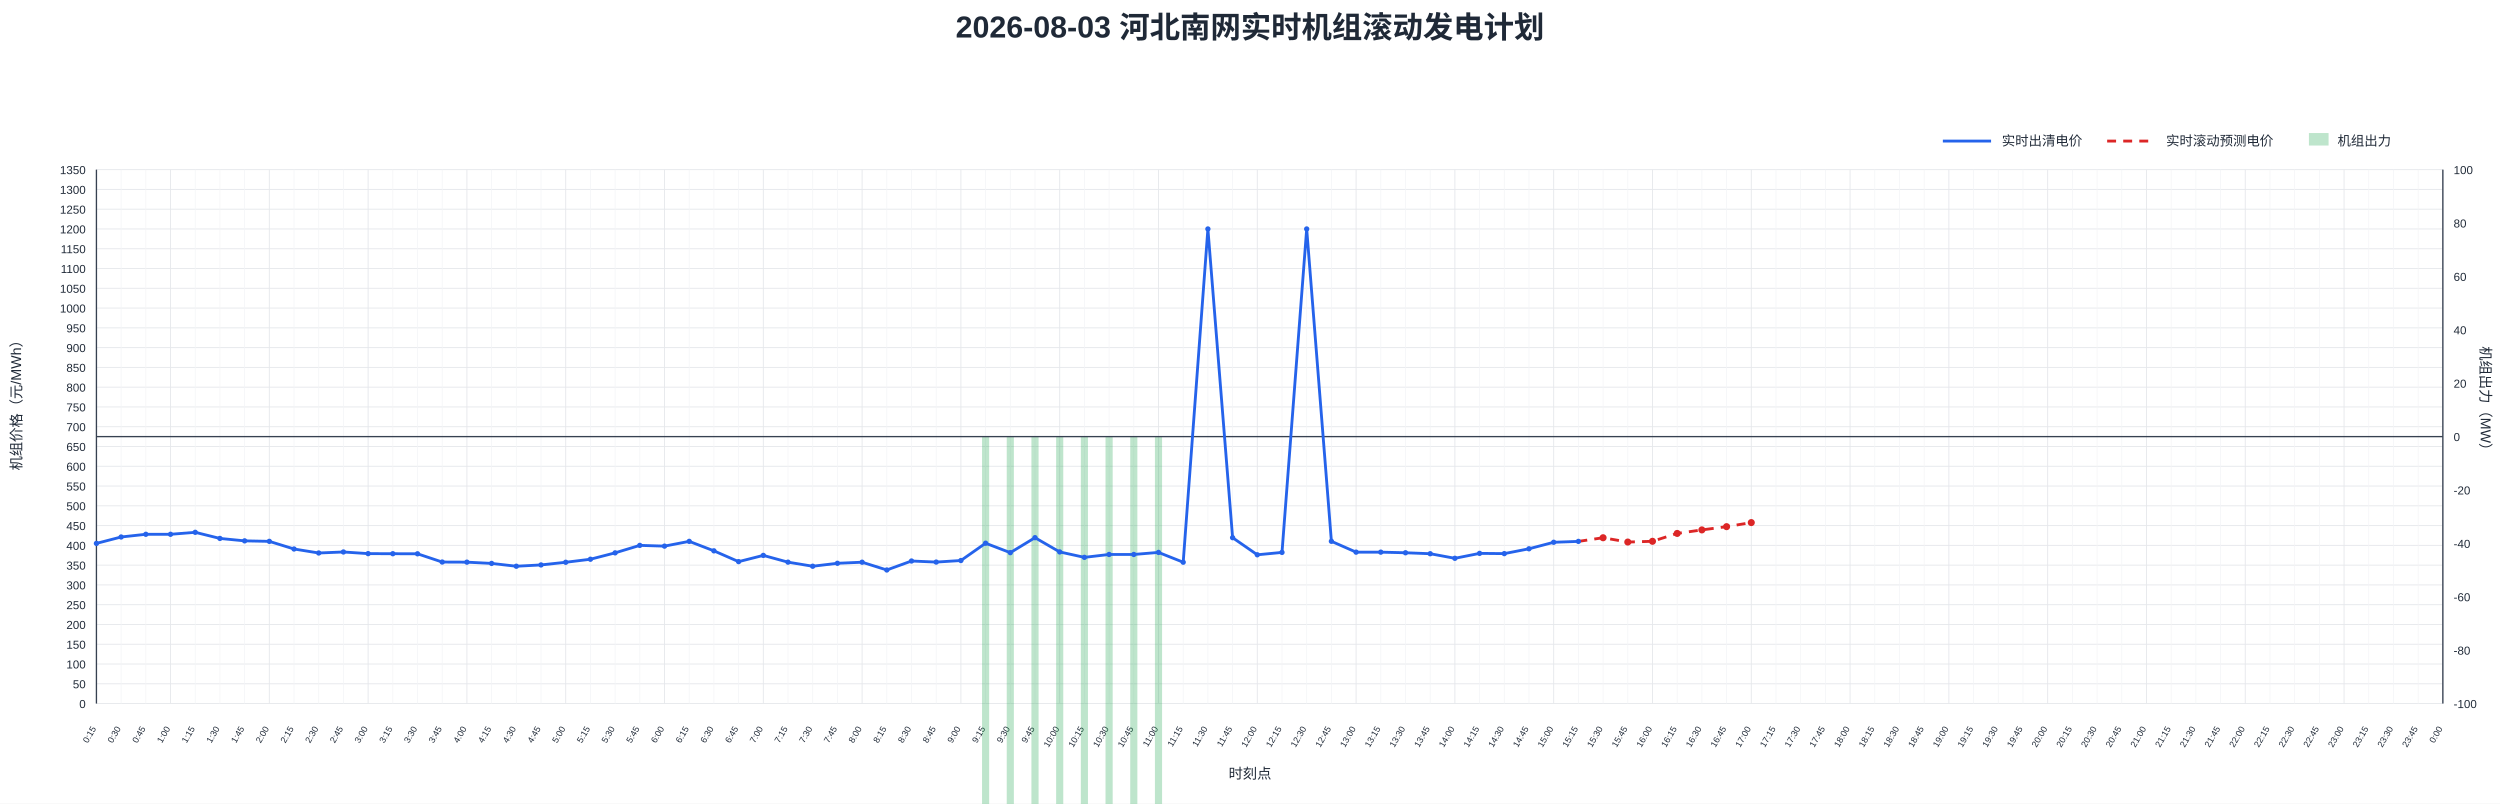
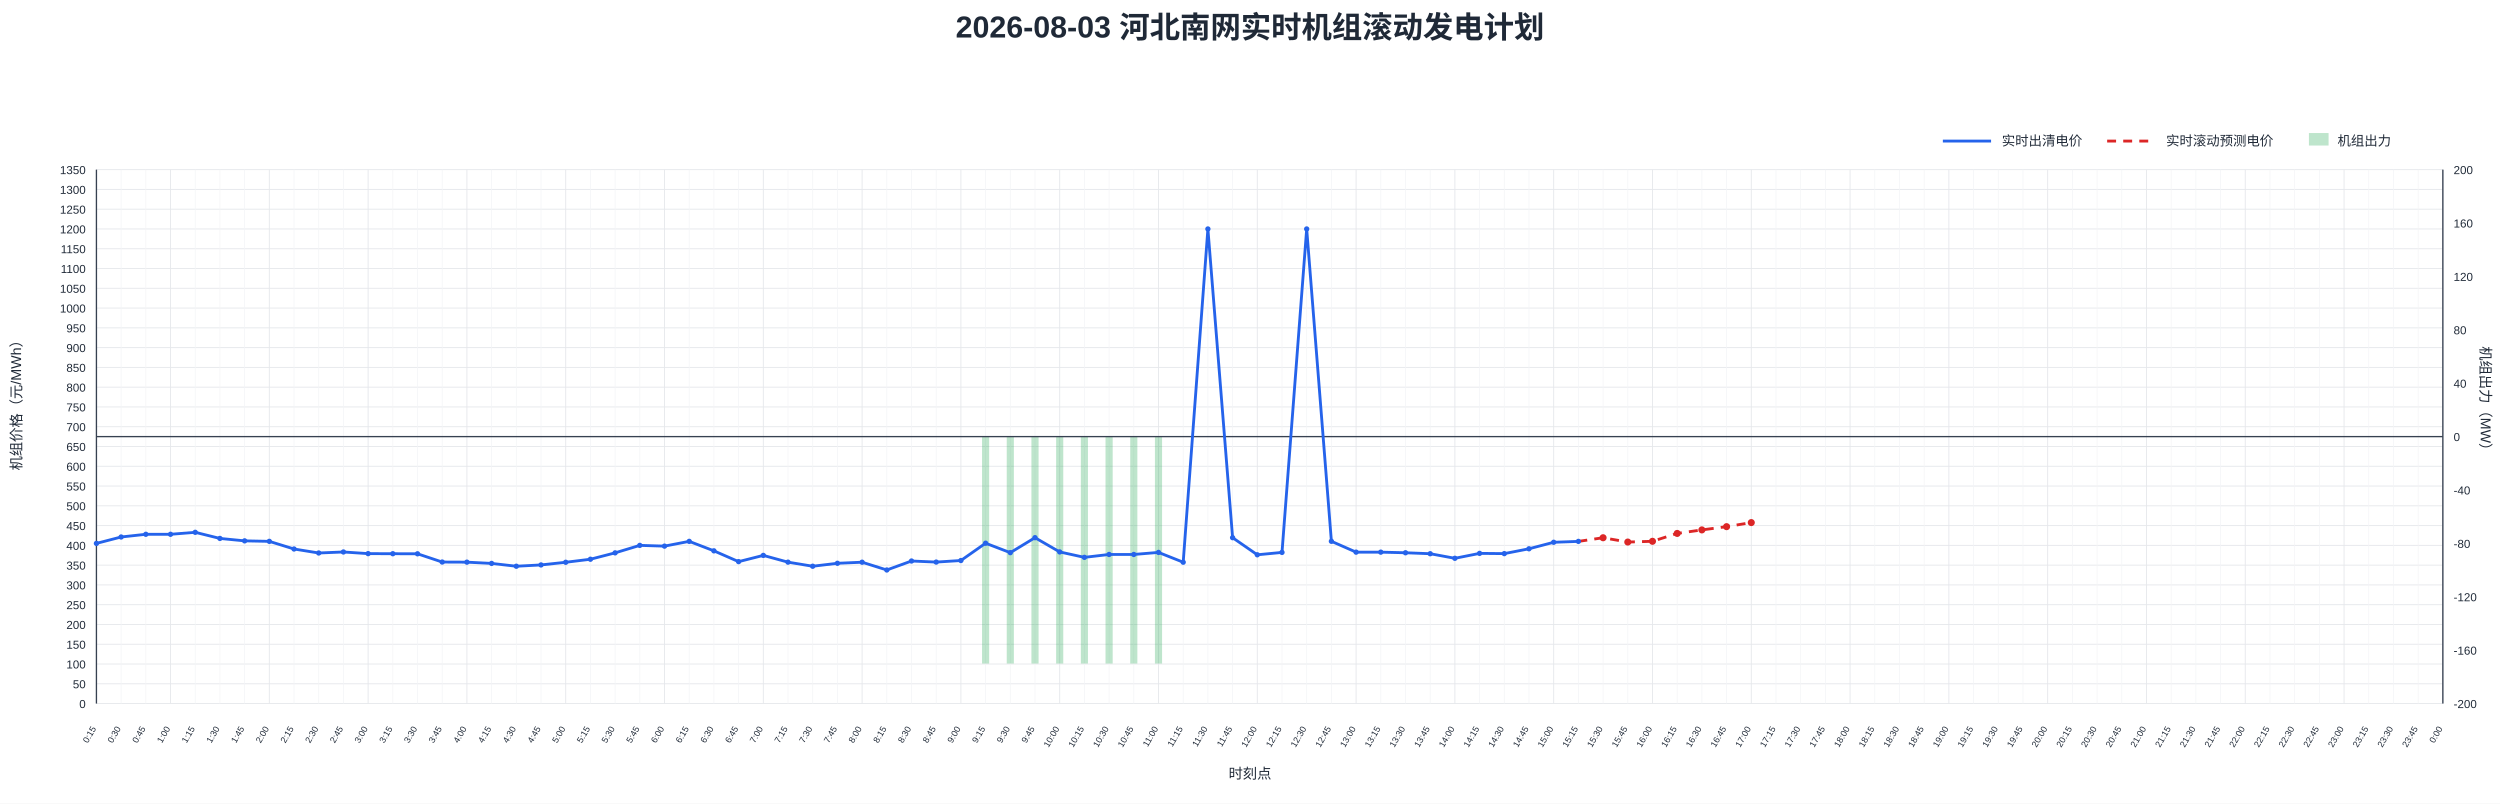
<svg xmlns="http://www.w3.org/2000/svg" width="2800" height="900" viewBox="0 0 2800 900" data-plot-left="108" data-plot-right="2736" data-plot-top="190" data-plot-bottom="788">
  <style>
text{font-family:'Microsoft YaHei','SimHei',Arial,sans-serif;fill:#1f2937}
.axis{stroke:#374151;stroke-width:1.5}
.grid{stroke:#e5e7eb;stroke-width:1}
.minor{stroke:#f3f4f6;stroke-width:0.8}
.actual{fill:none;stroke:#2563eb;stroke-width:3.2}
.forecast{fill:none;stroke:#dc2626;stroke-width:3.2;stroke-dasharray:10 8}
.bar{fill:#16a34a;fill-opacity:0.28}
.hover-zone{fill:#ffffff;fill-opacity:0;cursor:crosshair}
.hover-line{stroke:#111827;stroke-width:1.4;stroke-dasharray:6 5;opacity:0}
.tooltip{opacity:0;pointer-events:none}
.tooltip-bg{fill:#111827;fill-opacity:.72;stroke:#ffffff;stroke-width:1.2}
.tooltip text{fill:#ffffff;font-size:15px}
</style>
  <rect width="100%" height="100%" fill="#ffffff" />
  <text x="1400.0" y="42" text-anchor="middle" font-size="34" font-weight="700">2026-08-03 河北南网实时机组滚动发电计划</text>
-   <text x="2748" y="793.00" text-anchor="start" font-size="13" fill="#166534">-100</text>
-   <text x="2748" y="733.20" text-anchor="start" font-size="13" fill="#166534">-80</text>
-   <text x="2748" y="673.40" text-anchor="start" font-size="13" fill="#166534">-60</text>
-   <text x="2748" y="613.60" text-anchor="start" font-size="13" fill="#166534">-40</text>
-   <text x="2748" y="553.80" text-anchor="start" font-size="13" fill="#166534">-20</text>
+   <text x="2748" y="793.00" text-anchor="start" font-size="13" fill="#166534">-200</text>
+   <text x="2748" y="733.20" text-anchor="start" font-size="13" fill="#166534">-160</text>
+   <text x="2748" y="673.40" text-anchor="start" font-size="13" fill="#166534">-120</text>
+   <text x="2748" y="613.60" text-anchor="start" font-size="13" fill="#166534">-80</text>
+   <text x="2748" y="553.80" text-anchor="start" font-size="13" fill="#166534">-40</text>
  <text x="2748" y="494.00" text-anchor="start" font-size="13" fill="#166534">0</text>
-   <text x="2748" y="434.20" text-anchor="start" font-size="13" fill="#166534">20</text>
-   <text x="2748" y="374.40" text-anchor="start" font-size="13" fill="#166534">40</text>
-   <text x="2748" y="314.60" text-anchor="start" font-size="13" fill="#166534">60</text>
-   <text x="2748" y="254.80" text-anchor="start" font-size="13" fill="#166534">80</text>
-   <text x="2748" y="195.00" text-anchor="start" font-size="13" fill="#166534">100</text>
+   <text x="2748" y="434.20" text-anchor="start" font-size="13" fill="#166534">40</text>
+   <text x="2748" y="374.40" text-anchor="start" font-size="13" fill="#166534">80</text>
+   <text x="2748" y="314.60" text-anchor="start" font-size="13" fill="#166534">120</text>
+   <text x="2748" y="254.80" text-anchor="start" font-size="13" fill="#166534">160</text>
+   <text x="2748" y="195.00" text-anchor="start" font-size="13" fill="#166534">200</text>
  <line class="grid" x1="108" y1="788.00" x2="2736" y2="788.00" />
  <text x="96" y="793.00" text-anchor="end" font-size="13">0</text>
  <line class="grid" x1="108" y1="765.85" x2="2736" y2="765.85" />
  <text x="96" y="770.85" text-anchor="end" font-size="13">50</text>
  <line class="grid" x1="108" y1="743.70" x2="2736" y2="743.70" />
  <text x="96" y="748.70" text-anchor="end" font-size="13">100</text>
  <line class="grid" x1="108" y1="721.56" x2="2736" y2="721.56" />
  <text x="96" y="726.56" text-anchor="end" font-size="13">150</text>
  <line class="grid" x1="108" y1="699.41" x2="2736" y2="699.41" />
  <text x="96" y="704.41" text-anchor="end" font-size="13">200</text>
  <line class="grid" x1="108" y1="677.26" x2="2736" y2="677.26" />
  <text x="96" y="682.26" text-anchor="end" font-size="13">250</text>
  <line class="grid" x1="108" y1="655.11" x2="2736" y2="655.11" />
  <text x="96" y="660.11" text-anchor="end" font-size="13">300</text>
  <line class="grid" x1="108" y1="632.96" x2="2736" y2="632.96" />
  <text x="96" y="637.96" text-anchor="end" font-size="13">350</text>
  <line class="grid" x1="108" y1="610.81" x2="2736" y2="610.81" />
  <text x="96" y="615.81" text-anchor="end" font-size="13">400</text>
  <line class="grid" x1="108" y1="588.67" x2="2736" y2="588.67" />
  <text x="96" y="593.67" text-anchor="end" font-size="13">450</text>
  <line class="grid" x1="108" y1="566.52" x2="2736" y2="566.52" />
  <text x="96" y="571.52" text-anchor="end" font-size="13">500</text>
  <line class="grid" x1="108" y1="544.37" x2="2736" y2="544.37" />
  <text x="96" y="549.37" text-anchor="end" font-size="13">550</text>
  <line class="grid" x1="108" y1="522.22" x2="2736" y2="522.22" />
  <text x="96" y="527.22" text-anchor="end" font-size="13">600</text>
  <line class="grid" x1="108" y1="500.07" x2="2736" y2="500.07" />
  <text x="96" y="505.07" text-anchor="end" font-size="13">650</text>
  <line class="grid" x1="108" y1="477.93" x2="2736" y2="477.93" />
  <text x="96" y="482.93" text-anchor="end" font-size="13">700</text>
  <line class="grid" x1="108" y1="455.78" x2="2736" y2="455.78" />
  <text x="96" y="460.78" text-anchor="end" font-size="13">750</text>
  <line class="grid" x1="108" y1="433.63" x2="2736" y2="433.63" />
  <text x="96" y="438.63" text-anchor="end" font-size="13">800</text>
  <line class="grid" x1="108" y1="411.48" x2="2736" y2="411.48" />
  <text x="96" y="416.48" text-anchor="end" font-size="13">850</text>
  <line class="grid" x1="108" y1="389.33" x2="2736" y2="389.33" />
  <text x="96" y="394.33" text-anchor="end" font-size="13">900</text>
  <line class="grid" x1="108" y1="367.19" x2="2736" y2="367.19" />
  <text x="96" y="372.19" text-anchor="end" font-size="13">950</text>
  <line class="grid" x1="108" y1="345.04" x2="2736" y2="345.04" />
  <text x="96" y="350.04" text-anchor="end" font-size="13">1000</text>
  <line class="grid" x1="108" y1="322.89" x2="2736" y2="322.89" />
  <text x="96" y="327.89" text-anchor="end" font-size="13">1050</text>
  <line class="grid" x1="108" y1="300.74" x2="2736" y2="300.74" />
  <text x="96" y="305.74" text-anchor="end" font-size="13">1100</text>
  <line class="grid" x1="108" y1="278.59" x2="2736" y2="278.59" />
  <text x="96" y="283.59" text-anchor="end" font-size="13">1150</text>
  <line class="grid" x1="108" y1="256.44" x2="2736" y2="256.44" />
  <text x="96" y="261.44" text-anchor="end" font-size="13">1200</text>
  <line class="grid" x1="108" y1="234.30" x2="2736" y2="234.30" />
  <text x="96" y="239.30" text-anchor="end" font-size="13">1250</text>
  <line class="grid" x1="108" y1="212.15" x2="2736" y2="212.15" />
  <text x="96" y="217.15" text-anchor="end" font-size="13">1300</text>
  <line class="grid" x1="108" y1="190.00" x2="2736" y2="190.00" />
  <text x="96" y="195.00" text-anchor="end" font-size="13">1350</text>
  <line class="grid minor" x1="108.00" y1="190" x2="108.00" y2="788" />
  <text x="108.00" y="816" text-anchor="end" font-size="10" transform="rotate(-60 108.00 816)">0:15</text>
  <line class="grid minor" x1="135.66" y1="190" x2="135.66" y2="788" />
  <text x="135.66" y="816" text-anchor="end" font-size="10" transform="rotate(-60 135.66 816)">0:30</text>
  <line class="grid minor" x1="163.33" y1="190" x2="163.33" y2="788" />
  <text x="163.33" y="816" text-anchor="end" font-size="10" transform="rotate(-60 163.33 816)">0:45</text>
  <line class="grid" x1="190.99" y1="190" x2="190.99" y2="788" />
  <text x="190.99" y="816" text-anchor="end" font-size="10" transform="rotate(-60 190.99 816)">1:00</text>
  <line class="grid minor" x1="218.65" y1="190" x2="218.65" y2="788" />
  <text x="218.65" y="816" text-anchor="end" font-size="10" transform="rotate(-60 218.65 816)">1:15</text>
  <line class="grid minor" x1="246.32" y1="190" x2="246.32" y2="788" />
  <text x="246.32" y="816" text-anchor="end" font-size="10" transform="rotate(-60 246.32 816)">1:30</text>
  <line class="grid minor" x1="273.98" y1="190" x2="273.98" y2="788" />
  <text x="273.98" y="816" text-anchor="end" font-size="10" transform="rotate(-60 273.98 816)">1:45</text>
  <line class="grid" x1="301.64" y1="190" x2="301.64" y2="788" />
  <text x="301.64" y="816" text-anchor="end" font-size="10" transform="rotate(-60 301.64 816)">2:00</text>
  <line class="grid minor" x1="329.31" y1="190" x2="329.31" y2="788" />
  <text x="329.31" y="816" text-anchor="end" font-size="10" transform="rotate(-60 329.31 816)">2:15</text>
  <line class="grid minor" x1="356.97" y1="190" x2="356.97" y2="788" />
  <text x="356.97" y="816" text-anchor="end" font-size="10" transform="rotate(-60 356.97 816)">2:30</text>
  <line class="grid minor" x1="384.63" y1="190" x2="384.63" y2="788" />
  <text x="384.63" y="816" text-anchor="end" font-size="10" transform="rotate(-60 384.63 816)">2:45</text>
  <line class="grid" x1="412.29" y1="190" x2="412.29" y2="788" />
  <text x="412.29" y="816" text-anchor="end" font-size="10" transform="rotate(-60 412.29 816)">3:00</text>
  <line class="grid minor" x1="439.96" y1="190" x2="439.96" y2="788" />
  <text x="439.96" y="816" text-anchor="end" font-size="10" transform="rotate(-60 439.96 816)">3:15</text>
  <line class="grid minor" x1="467.62" y1="190" x2="467.62" y2="788" />
  <text x="467.62" y="816" text-anchor="end" font-size="10" transform="rotate(-60 467.62 816)">3:30</text>
  <line class="grid minor" x1="495.28" y1="190" x2="495.28" y2="788" />
  <text x="495.28" y="816" text-anchor="end" font-size="10" transform="rotate(-60 495.28 816)">3:45</text>
  <line class="grid" x1="522.95" y1="190" x2="522.95" y2="788" />
  <text x="522.95" y="816" text-anchor="end" font-size="10" transform="rotate(-60 522.95 816)">4:00</text>
  <line class="grid minor" x1="550.61" y1="190" x2="550.61" y2="788" />
  <text x="550.61" y="816" text-anchor="end" font-size="10" transform="rotate(-60 550.61 816)">4:15</text>
  <line class="grid minor" x1="578.27" y1="190" x2="578.27" y2="788" />
  <text x="578.27" y="816" text-anchor="end" font-size="10" transform="rotate(-60 578.27 816)">4:30</text>
  <line class="grid minor" x1="605.94" y1="190" x2="605.94" y2="788" />
  <text x="605.94" y="816" text-anchor="end" font-size="10" transform="rotate(-60 605.94 816)">4:45</text>
  <line class="grid" x1="633.60" y1="190" x2="633.60" y2="788" />
  <text x="633.60" y="816" text-anchor="end" font-size="10" transform="rotate(-60 633.60 816)">5:00</text>
  <line class="grid minor" x1="661.26" y1="190" x2="661.26" y2="788" />
  <text x="661.26" y="816" text-anchor="end" font-size="10" transform="rotate(-60 661.26 816)">5:15</text>
  <line class="grid minor" x1="688.93" y1="190" x2="688.93" y2="788" />
  <text x="688.93" y="816" text-anchor="end" font-size="10" transform="rotate(-60 688.93 816)">5:30</text>
  <line class="grid minor" x1="716.59" y1="190" x2="716.59" y2="788" />
  <text x="716.59" y="816" text-anchor="end" font-size="10" transform="rotate(-60 716.59 816)">5:45</text>
  <line class="grid" x1="744.25" y1="190" x2="744.25" y2="788" />
  <text x="744.25" y="816" text-anchor="end" font-size="10" transform="rotate(-60 744.25 816)">6:00</text>
  <line class="grid minor" x1="771.92" y1="190" x2="771.92" y2="788" />
  <text x="771.92" y="816" text-anchor="end" font-size="10" transform="rotate(-60 771.92 816)">6:15</text>
  <line class="grid minor" x1="799.58" y1="190" x2="799.58" y2="788" />
  <text x="799.58" y="816" text-anchor="end" font-size="10" transform="rotate(-60 799.58 816)">6:30</text>
  <line class="grid minor" x1="827.24" y1="190" x2="827.24" y2="788" />
  <text x="827.24" y="816" text-anchor="end" font-size="10" transform="rotate(-60 827.24 816)">6:45</text>
  <line class="grid" x1="854.91" y1="190" x2="854.91" y2="788" />
  <text x="854.91" y="816" text-anchor="end" font-size="10" transform="rotate(-60 854.91 816)">7:00</text>
  <line class="grid minor" x1="882.57" y1="190" x2="882.57" y2="788" />
  <text x="882.57" y="816" text-anchor="end" font-size="10" transform="rotate(-60 882.57 816)">7:15</text>
  <line class="grid minor" x1="910.23" y1="190" x2="910.23" y2="788" />
  <text x="910.23" y="816" text-anchor="end" font-size="10" transform="rotate(-60 910.23 816)">7:30</text>
  <line class="grid minor" x1="937.89" y1="190" x2="937.89" y2="788" />
  <text x="937.89" y="816" text-anchor="end" font-size="10" transform="rotate(-60 937.89 816)">7:45</text>
  <line class="grid" x1="965.56" y1="190" x2="965.56" y2="788" />
  <text x="965.56" y="816" text-anchor="end" font-size="10" transform="rotate(-60 965.56 816)">8:00</text>
  <line class="grid minor" x1="993.22" y1="190" x2="993.22" y2="788" />
  <text x="993.22" y="816" text-anchor="end" font-size="10" transform="rotate(-60 993.22 816)">8:15</text>
  <line class="grid minor" x1="1020.88" y1="190" x2="1020.88" y2="788" />
  <text x="1020.88" y="816" text-anchor="end" font-size="10" transform="rotate(-60 1020.88 816)">8:30</text>
  <line class="grid minor" x1="1048.55" y1="190" x2="1048.55" y2="788" />
  <text x="1048.55" y="816" text-anchor="end" font-size="10" transform="rotate(-60 1048.55 816)">8:45</text>
  <line class="grid" x1="1076.21" y1="190" x2="1076.21" y2="788" />
  <text x="1076.21" y="816" text-anchor="end" font-size="10" transform="rotate(-60 1076.21 816)">9:00</text>
  <line class="grid minor" x1="1103.87" y1="190" x2="1103.87" y2="788" />
  <text x="1103.87" y="816" text-anchor="end" font-size="10" transform="rotate(-60 1103.87 816)">9:15</text>
  <line class="grid minor" x1="1131.54" y1="190" x2="1131.54" y2="788" />
  <text x="1131.54" y="816" text-anchor="end" font-size="10" transform="rotate(-60 1131.54 816)">9:30</text>
  <line class="grid minor" x1="1159.20" y1="190" x2="1159.20" y2="788" />
  <text x="1159.20" y="816" text-anchor="end" font-size="10" transform="rotate(-60 1159.20 816)">9:45</text>
  <line class="grid" x1="1186.86" y1="190" x2="1186.86" y2="788" />
  <text x="1186.86" y="816" text-anchor="end" font-size="10" transform="rotate(-60 1186.86 816)">10:00</text>
  <line class="grid minor" x1="1214.53" y1="190" x2="1214.53" y2="788" />
  <text x="1214.53" y="816" text-anchor="end" font-size="10" transform="rotate(-60 1214.53 816)">10:15</text>
  <line class="grid minor" x1="1242.19" y1="190" x2="1242.19" y2="788" />
  <text x="1242.19" y="816" text-anchor="end" font-size="10" transform="rotate(-60 1242.19 816)">10:30</text>
  <line class="grid minor" x1="1269.85" y1="190" x2="1269.85" y2="788" />
  <text x="1269.85" y="816" text-anchor="end" font-size="10" transform="rotate(-60 1269.85 816)">10:45</text>
  <line class="grid" x1="1297.52" y1="190" x2="1297.52" y2="788" />
  <text x="1297.52" y="816" text-anchor="end" font-size="10" transform="rotate(-60 1297.52 816)">11:00</text>
  <line class="grid minor" x1="1325.18" y1="190" x2="1325.18" y2="788" />
  <text x="1325.18" y="816" text-anchor="end" font-size="10" transform="rotate(-60 1325.18 816)">11:15</text>
  <line class="grid minor" x1="1352.84" y1="190" x2="1352.84" y2="788" />
  <text x="1352.84" y="816" text-anchor="end" font-size="10" transform="rotate(-60 1352.84 816)">11:30</text>
  <line class="grid minor" x1="1380.51" y1="190" x2="1380.51" y2="788" />
  <text x="1380.51" y="816" text-anchor="end" font-size="10" transform="rotate(-60 1380.51 816)">11:45</text>
  <line class="grid" x1="1408.17" y1="190" x2="1408.17" y2="788" />
  <text x="1408.17" y="816" text-anchor="end" font-size="10" transform="rotate(-60 1408.17 816)">12:00</text>
  <line class="grid minor" x1="1435.83" y1="190" x2="1435.83" y2="788" />
  <text x="1435.83" y="816" text-anchor="end" font-size="10" transform="rotate(-60 1435.83 816)">12:15</text>
  <line class="grid minor" x1="1463.49" y1="190" x2="1463.49" y2="788" />
  <text x="1463.49" y="816" text-anchor="end" font-size="10" transform="rotate(-60 1463.49 816)">12:30</text>
  <line class="grid minor" x1="1491.16" y1="190" x2="1491.16" y2="788" />
  <text x="1491.16" y="816" text-anchor="end" font-size="10" transform="rotate(-60 1491.16 816)">12:45</text>
  <line class="grid" x1="1518.82" y1="190" x2="1518.82" y2="788" />
  <text x="1518.82" y="816" text-anchor="end" font-size="10" transform="rotate(-60 1518.82 816)">13:00</text>
  <line class="grid minor" x1="1546.48" y1="190" x2="1546.48" y2="788" />
  <text x="1546.48" y="816" text-anchor="end" font-size="10" transform="rotate(-60 1546.48 816)">13:15</text>
  <line class="grid minor" x1="1574.15" y1="190" x2="1574.15" y2="788" />
  <text x="1574.15" y="816" text-anchor="end" font-size="10" transform="rotate(-60 1574.15 816)">13:30</text>
  <line class="grid minor" x1="1601.81" y1="190" x2="1601.81" y2="788" />
  <text x="1601.81" y="816" text-anchor="end" font-size="10" transform="rotate(-60 1601.81 816)">13:45</text>
  <line class="grid" x1="1629.47" y1="190" x2="1629.47" y2="788" />
  <text x="1629.47" y="816" text-anchor="end" font-size="10" transform="rotate(-60 1629.47 816)">14:00</text>
  <line class="grid minor" x1="1657.14" y1="190" x2="1657.14" y2="788" />
  <text x="1657.14" y="816" text-anchor="end" font-size="10" transform="rotate(-60 1657.14 816)">14:15</text>
  <line class="grid minor" x1="1684.80" y1="190" x2="1684.80" y2="788" />
  <text x="1684.80" y="816" text-anchor="end" font-size="10" transform="rotate(-60 1684.80 816)">14:30</text>
  <line class="grid minor" x1="1712.46" y1="190" x2="1712.46" y2="788" />
  <text x="1712.46" y="816" text-anchor="end" font-size="10" transform="rotate(-60 1712.46 816)">14:45</text>
  <line class="grid" x1="1740.13" y1="190" x2="1740.13" y2="788" />
  <text x="1740.13" y="816" text-anchor="end" font-size="10" transform="rotate(-60 1740.13 816)">15:00</text>
  <line class="grid minor" x1="1767.79" y1="190" x2="1767.79" y2="788" />
  <text x="1767.79" y="816" text-anchor="end" font-size="10" transform="rotate(-60 1767.79 816)">15:15</text>
  <line class="grid minor" x1="1795.45" y1="190" x2="1795.45" y2="788" />
  <text x="1795.45" y="816" text-anchor="end" font-size="10" transform="rotate(-60 1795.45 816)">15:30</text>
  <line class="grid minor" x1="1823.12" y1="190" x2="1823.12" y2="788" />
  <text x="1823.12" y="816" text-anchor="end" font-size="10" transform="rotate(-60 1823.12 816)">15:45</text>
  <line class="grid" x1="1850.78" y1="190" x2="1850.78" y2="788" />
  <text x="1850.78" y="816" text-anchor="end" font-size="10" transform="rotate(-60 1850.78 816)">16:00</text>
  <line class="grid minor" x1="1878.44" y1="190" x2="1878.44" y2="788" />
  <text x="1878.44" y="816" text-anchor="end" font-size="10" transform="rotate(-60 1878.44 816)">16:15</text>
  <line class="grid minor" x1="1906.11" y1="190" x2="1906.11" y2="788" />
  <text x="1906.11" y="816" text-anchor="end" font-size="10" transform="rotate(-60 1906.11 816)">16:30</text>
  <line class="grid minor" x1="1933.77" y1="190" x2="1933.77" y2="788" />
  <text x="1933.77" y="816" text-anchor="end" font-size="10" transform="rotate(-60 1933.77 816)">16:45</text>
  <line class="grid" x1="1961.43" y1="190" x2="1961.43" y2="788" />
  <text x="1961.43" y="816" text-anchor="end" font-size="10" transform="rotate(-60 1961.43 816)">17:00</text>
  <line class="grid minor" x1="1989.09" y1="190" x2="1989.09" y2="788" />
  <text x="1989.09" y="816" text-anchor="end" font-size="10" transform="rotate(-60 1989.09 816)">17:15</text>
  <line class="grid minor" x1="2016.76" y1="190" x2="2016.76" y2="788" />
  <text x="2016.76" y="816" text-anchor="end" font-size="10" transform="rotate(-60 2016.76 816)">17:30</text>
  <line class="grid minor" x1="2044.42" y1="190" x2="2044.42" y2="788" />
  <text x="2044.42" y="816" text-anchor="end" font-size="10" transform="rotate(-60 2044.42 816)">17:45</text>
  <line class="grid" x1="2072.08" y1="190" x2="2072.08" y2="788" />
  <text x="2072.08" y="816" text-anchor="end" font-size="10" transform="rotate(-60 2072.08 816)">18:00</text>
  <line class="grid minor" x1="2099.75" y1="190" x2="2099.75" y2="788" />
  <text x="2099.75" y="816" text-anchor="end" font-size="10" transform="rotate(-60 2099.75 816)">18:15</text>
  <line class="grid minor" x1="2127.41" y1="190" x2="2127.41" y2="788" />
  <text x="2127.41" y="816" text-anchor="end" font-size="10" transform="rotate(-60 2127.41 816)">18:30</text>
  <line class="grid minor" x1="2155.07" y1="190" x2="2155.07" y2="788" />
  <text x="2155.07" y="816" text-anchor="end" font-size="10" transform="rotate(-60 2155.07 816)">18:45</text>
  <line class="grid" x1="2182.74" y1="190" x2="2182.74" y2="788" />
  <text x="2182.74" y="816" text-anchor="end" font-size="10" transform="rotate(-60 2182.74 816)">19:00</text>
  <line class="grid minor" x1="2210.40" y1="190" x2="2210.40" y2="788" />
  <text x="2210.40" y="816" text-anchor="end" font-size="10" transform="rotate(-60 2210.40 816)">19:15</text>
  <line class="grid minor" x1="2238.06" y1="190" x2="2238.06" y2="788" />
  <text x="2238.06" y="816" text-anchor="end" font-size="10" transform="rotate(-60 2238.06 816)">19:30</text>
  <line class="grid minor" x1="2265.73" y1="190" x2="2265.73" y2="788" />
  <text x="2265.73" y="816" text-anchor="end" font-size="10" transform="rotate(-60 2265.73 816)">19:45</text>
  <line class="grid" x1="2293.39" y1="190" x2="2293.39" y2="788" />
  <text x="2293.39" y="816" text-anchor="end" font-size="10" transform="rotate(-60 2293.39 816)">20:00</text>
  <line class="grid minor" x1="2321.05" y1="190" x2="2321.05" y2="788" />
  <text x="2321.05" y="816" text-anchor="end" font-size="10" transform="rotate(-60 2321.05 816)">20:15</text>
  <line class="grid minor" x1="2348.72" y1="190" x2="2348.72" y2="788" />
  <text x="2348.72" y="816" text-anchor="end" font-size="10" transform="rotate(-60 2348.72 816)">20:30</text>
  <line class="grid minor" x1="2376.38" y1="190" x2="2376.38" y2="788" />
  <text x="2376.38" y="816" text-anchor="end" font-size="10" transform="rotate(-60 2376.38 816)">20:45</text>
  <line class="grid" x1="2404.04" y1="190" x2="2404.04" y2="788" />
  <text x="2404.04" y="816" text-anchor="end" font-size="10" transform="rotate(-60 2404.04 816)">21:00</text>
  <line class="grid minor" x1="2431.71" y1="190" x2="2431.71" y2="788" />
  <text x="2431.71" y="816" text-anchor="end" font-size="10" transform="rotate(-60 2431.71 816)">21:15</text>
  <line class="grid minor" x1="2459.37" y1="190" x2="2459.37" y2="788" />
  <text x="2459.37" y="816" text-anchor="end" font-size="10" transform="rotate(-60 2459.37 816)">21:30</text>
  <line class="grid minor" x1="2487.03" y1="190" x2="2487.03" y2="788" />
  <text x="2487.03" y="816" text-anchor="end" font-size="10" transform="rotate(-60 2487.03 816)">21:45</text>
  <line class="grid" x1="2514.69" y1="190" x2="2514.69" y2="788" />
  <text x="2514.69" y="816" text-anchor="end" font-size="10" transform="rotate(-60 2514.69 816)">22:00</text>
  <line class="grid minor" x1="2542.36" y1="190" x2="2542.36" y2="788" />
  <text x="2542.36" y="816" text-anchor="end" font-size="10" transform="rotate(-60 2542.36 816)">22:15</text>
  <line class="grid minor" x1="2570.02" y1="190" x2="2570.02" y2="788" />
  <text x="2570.02" y="816" text-anchor="end" font-size="10" transform="rotate(-60 2570.02 816)">22:30</text>
  <line class="grid minor" x1="2597.68" y1="190" x2="2597.68" y2="788" />
  <text x="2597.68" y="816" text-anchor="end" font-size="10" transform="rotate(-60 2597.68 816)">22:45</text>
  <line class="grid" x1="2625.35" y1="190" x2="2625.35" y2="788" />
  <text x="2625.35" y="816" text-anchor="end" font-size="10" transform="rotate(-60 2625.35 816)">23:00</text>
  <line class="grid minor" x1="2653.01" y1="190" x2="2653.01" y2="788" />
  <text x="2653.01" y="816" text-anchor="end" font-size="10" transform="rotate(-60 2653.01 816)">23:15</text>
  <line class="grid minor" x1="2680.67" y1="190" x2="2680.67" y2="788" />
  <text x="2680.67" y="816" text-anchor="end" font-size="10" transform="rotate(-60 2680.67 816)">23:30</text>
  <line class="grid minor" x1="2708.34" y1="190" x2="2708.34" y2="788" />
  <text x="2708.34" y="816" text-anchor="end" font-size="10" transform="rotate(-60 2708.34 816)">23:45</text>
  <line class="grid" x1="2736.00" y1="190" x2="2736.00" y2="788" />
  <text x="2736.00" y="816" text-anchor="end" font-size="10" transform="rotate(-60 2736.00 816)">0:00</text>
  <rect class="bar" x="104.00" y="489.00" width="8" height="0.00" />
  <rect class="bar" x="131.66" y="489.00" width="8" height="0.00" />
  <rect class="bar" x="159.33" y="489.00" width="8" height="0.00" />
  <rect class="bar" x="186.99" y="489.00" width="8" height="0.00" />
  <rect class="bar" x="214.65" y="489.00" width="8" height="0.00" />
  <rect class="bar" x="242.32" y="489.00" width="8" height="0.00" />
  <rect class="bar" x="269.98" y="489.00" width="8" height="0.00" />
  <rect class="bar" x="297.64" y="489.00" width="8" height="0.00" />
  <rect class="bar" x="325.31" y="489.00" width="8" height="0.00" />
  <rect class="bar" x="352.97" y="489.00" width="8" height="0.00" />
  <rect class="bar" x="380.63" y="489.00" width="8" height="0.00" />
  <rect class="bar" x="408.29" y="489.00" width="8" height="0.00" />
  <rect class="bar" x="435.96" y="489.00" width="8" height="0.00" />
  <rect class="bar" x="463.62" y="489.00" width="8" height="0.00" />
  <rect class="bar" x="491.28" y="489.00" width="8" height="0.00" />
  <rect class="bar" x="518.95" y="489.00" width="8" height="0.00" />
  <rect class="bar" x="546.61" y="489.00" width="8" height="0.00" />
  <rect class="bar" x="574.27" y="489.00" width="8" height="0.00" />
  <rect class="bar" x="601.94" y="489.00" width="8" height="0.00" />
  <rect class="bar" x="629.60" y="489.00" width="8" height="0.00" />
  <rect class="bar" x="657.26" y="489.00" width="8" height="0.00" />
  <rect class="bar" x="684.93" y="489.00" width="8" height="0.00" />
  <rect class="bar" x="712.59" y="489.00" width="8" height="0.00" />
  <rect class="bar" x="740.25" y="489.00" width="8" height="0.00" />
  <rect class="bar" x="767.92" y="489.00" width="8" height="0.00" />
  <rect class="bar" x="795.58" y="489.00" width="8" height="0.00" />
  <rect class="bar" x="823.24" y="489.00" width="8" height="0.00" />
  <rect class="bar" x="850.91" y="489.00" width="8" height="0.00" />
  <rect class="bar" x="878.57" y="489.00" width="8" height="0.00" />
  <rect class="bar" x="906.23" y="489.00" width="8" height="0.00" />
  <rect class="bar" x="933.89" y="489.00" width="8" height="0.00" />
  <rect class="bar" x="961.56" y="489.00" width="8" height="0.00" />
  <rect class="bar" x="989.22" y="489.00" width="8" height="0.00" />
  <rect class="bar" x="1016.88" y="489.00" width="8" height="0.00" />
  <rect class="bar" x="1044.55" y="489.00" width="8" height="0.00" />
  <rect class="bar" x="1072.21" y="489.00" width="8" height="0.00" />
-   <rect class="bar" x="1099.87" y="489.00" width="8" height="508.30" />
-   <rect class="bar" x="1127.54" y="489.00" width="8" height="508.30" />
-   <rect class="bar" x="1155.20" y="489.00" width="8" height="508.30" />
-   <rect class="bar" x="1182.86" y="489.00" width="8" height="508.30" />
-   <rect class="bar" x="1210.53" y="489.00" width="8" height="508.30" />
-   <rect class="bar" x="1238.19" y="489.00" width="8" height="508.30" />
-   <rect class="bar" x="1265.85" y="489.00" width="8" height="508.30" />
-   <rect class="bar" x="1293.52" y="489.00" width="8" height="508.30" />
+   <rect class="bar" x="1099.87" y="489.00" width="8" height="254.15" />
+   <rect class="bar" x="1127.54" y="489.00" width="8" height="254.15" />
+   <rect class="bar" x="1155.20" y="489.00" width="8" height="254.15" />
+   <rect class="bar" x="1182.86" y="489.00" width="8" height="254.15" />
+   <rect class="bar" x="1210.53" y="489.00" width="8" height="254.15" />
+   <rect class="bar" x="1238.19" y="489.00" width="8" height="254.15" />
+   <rect class="bar" x="1265.85" y="489.00" width="8" height="254.15" />
+   <rect class="bar" x="1293.52" y="489.00" width="8" height="254.15" />
  <rect class="bar" x="1321.18" y="489.00" width="8" height="0.00" />
  <rect class="bar" x="1348.84" y="489.00" width="8" height="0.00" />
  <rect class="bar" x="1376.51" y="489.00" width="8" height="0.00" />
  <rect class="bar" x="1404.17" y="489.00" width="8" height="0.00" />
  <rect class="bar" x="1431.83" y="489.00" width="8" height="0.00" />
  <rect class="bar" x="1459.49" y="489.00" width="8" height="0.00" />
  <rect class="bar" x="1487.16" y="489.00" width="8" height="0.00" />
  <rect class="bar" x="1514.82" y="489.00" width="8" height="0.00" />
  <rect class="bar" x="1542.48" y="489.00" width="8" height="0.00" />
  <rect class="bar" x="1570.15" y="489.00" width="8" height="0.00" />
  <rect class="bar" x="1597.81" y="489.00" width="8" height="0.00" />
  <rect class="bar" x="1625.47" y="489.00" width="8" height="0.00" />
  <rect class="bar" x="1653.14" y="489.00" width="8" height="0.00" />
  <rect class="bar" x="1680.80" y="489.00" width="8" height="0.00" />
  <rect class="bar" x="1708.46" y="489.00" width="8" height="0.00" />
  <rect class="bar" x="1736.13" y="489.00" width="8" height="0.00" />
  <rect class="bar" x="1763.79" y="489.00" width="8" height="0.00" />
  <rect class="bar" x="1791.45" y="489.00" width="8" height="0.00" />
  <rect class="bar" x="1819.12" y="489.00" width="8" height="0.00" />
  <rect class="bar" x="1846.78" y="489.00" width="8" height="0.00" />
  <rect class="bar" x="1874.44" y="489.00" width="8" height="0.00" />
  <rect class="bar" x="1902.11" y="489.00" width="8" height="0.00" />
  <rect class="bar" x="1929.77" y="489.00" width="8" height="0.00" />
  <rect class="bar" x="1957.43" y="489.00" width="8" height="0.00" />
  <line class="axis" x1="108" y1="489.00" x2="2736" y2="489.00" />
  <line class="axis" x1="108" y1="190" x2="108" y2="788" />
  <line class="axis" x1="2736" y1="190" x2="2736" y2="788" />
  <text x="1400.0" y="872" text-anchor="middle" font-size="16">时刻点</text>
  <text x="24" y="450.0" text-anchor="middle" font-size="16" transform="rotate(-90 24 450.0)">机组价格（元/MWh）</text>
  <text x="2778" y="450.0" text-anchor="middle" font-size="16" fill="#166534" transform="rotate(90 2778 450.0)">机组出力（MW）</text>
  <polyline class="actual" points="108.00,608.61 135.66,601.43 163.33,598.41 190.99,598.41 218.65,596.19 246.32,603.05 273.98,605.76 301.64,606.32 329.31,614.88 356.97,619.35 384.63,618.22 412.29,620.06 439.96,620.16 467.62,620.25 495.28,629.49 522.95,629.62 550.61,631.03 578.27,634.19 605.94,632.72 633.60,629.75 661.26,626.35 688.93,619.20 716.59,610.82 744.25,611.67 771.92,606.32 799.58,616.94 827.24,629.04 854.91,622.04 882.57,629.62 910.23,634.19 937.89,630.89 965.56,629.68 993.22,638.38 1020.88,628.33 1048.55,629.53 1076.21,627.78 1103.87,608.39 1131.54,618.98 1159.20,602.20 1186.86,618.16 1214.53,624.24 1242.19,621.00 1269.85,621.00 1297.52,618.70 1325.18,629.68 1352.84,256.44 1380.51,602.20 1408.17,621.36 1435.83,618.70 1463.49,256.44 1491.16,606.25 1518.82,618.41 1546.48,618.41 1574.15,619.09 1601.81,620.16 1629.47,625.30 1657.14,619.78 1684.80,620.06 1712.46,614.64 1740.13,607.35 1767.79,606.36" />
  <polyline class="forecast" points="1767.79,606.36 1795.45,602.27 1823.12,607.10 1850.78,606.25 1878.44,597.44 1906.11,593.49 1933.77,589.86 1961.43,585.30" />
  <circle cx="108.00" cy="608.61" r="3" fill="#2563eb" />
  <circle cx="135.66" cy="601.43" r="3" fill="#2563eb" />
  <circle cx="163.33" cy="598.41" r="3" fill="#2563eb" />
  <circle cx="190.99" cy="598.41" r="3" fill="#2563eb" />
  <circle cx="218.65" cy="596.19" r="3" fill="#2563eb" />
  <circle cx="246.32" cy="603.05" r="3" fill="#2563eb" />
  <circle cx="273.98" cy="605.76" r="3" fill="#2563eb" />
  <circle cx="301.64" cy="606.32" r="3" fill="#2563eb" />
  <circle cx="329.31" cy="614.88" r="3" fill="#2563eb" />
  <circle cx="356.97" cy="619.35" r="3" fill="#2563eb" />
  <circle cx="384.63" cy="618.22" r="3" fill="#2563eb" />
  <circle cx="412.29" cy="620.06" r="3" fill="#2563eb" />
  <circle cx="439.96" cy="620.16" r="3" fill="#2563eb" />
  <circle cx="467.62" cy="620.25" r="3" fill="#2563eb" />
  <circle cx="495.28" cy="629.49" r="3" fill="#2563eb" />
  <circle cx="522.95" cy="629.62" r="3" fill="#2563eb" />
  <circle cx="550.61" cy="631.03" r="3" fill="#2563eb" />
  <circle cx="578.27" cy="634.19" r="3" fill="#2563eb" />
  <circle cx="605.94" cy="632.72" r="3" fill="#2563eb" />
  <circle cx="633.60" cy="629.75" r="3" fill="#2563eb" />
  <circle cx="661.26" cy="626.35" r="3" fill="#2563eb" />
  <circle cx="688.93" cy="619.20" r="3" fill="#2563eb" />
  <circle cx="716.59" cy="610.82" r="3" fill="#2563eb" />
  <circle cx="744.25" cy="611.67" r="3" fill="#2563eb" />
  <circle cx="771.92" cy="606.32" r="3" fill="#2563eb" />
  <circle cx="799.58" cy="616.94" r="3" fill="#2563eb" />
  <circle cx="827.24" cy="629.04" r="3" fill="#2563eb" />
  <circle cx="854.91" cy="622.04" r="3" fill="#2563eb" />
  <circle cx="882.57" cy="629.62" r="3" fill="#2563eb" />
  <circle cx="910.23" cy="634.19" r="3" fill="#2563eb" />
  <circle cx="937.89" cy="630.89" r="3" fill="#2563eb" />
  <circle cx="965.56" cy="629.68" r="3" fill="#2563eb" />
  <circle cx="993.22" cy="638.38" r="3" fill="#2563eb" />
  <circle cx="1020.88" cy="628.33" r="3" fill="#2563eb" />
  <circle cx="1048.55" cy="629.53" r="3" fill="#2563eb" />
  <circle cx="1076.21" cy="627.78" r="3" fill="#2563eb" />
  <circle cx="1103.87" cy="608.39" r="3" fill="#2563eb" />
  <circle cx="1131.54" cy="618.98" r="3" fill="#2563eb" />
  <circle cx="1159.20" cy="602.20" r="3" fill="#2563eb" />
  <circle cx="1186.86" cy="618.16" r="3" fill="#2563eb" />
  <circle cx="1214.53" cy="624.24" r="3" fill="#2563eb" />
  <circle cx="1242.19" cy="621.00" r="3" fill="#2563eb" />
  <circle cx="1269.85" cy="621.00" r="3" fill="#2563eb" />
  <circle cx="1297.52" cy="618.70" r="3" fill="#2563eb" />
  <circle cx="1325.18" cy="629.68" r="3" fill="#2563eb" />
  <circle cx="1352.84" cy="256.44" r="3" fill="#2563eb" />
  <circle cx="1380.51" cy="602.20" r="3" fill="#2563eb" />
  <circle cx="1408.17" cy="621.36" r="3" fill="#2563eb" />
  <circle cx="1435.83" cy="618.70" r="3" fill="#2563eb" />
  <circle cx="1463.49" cy="256.44" r="3" fill="#2563eb" />
  <circle cx="1491.16" cy="606.25" r="3" fill="#2563eb" />
  <circle cx="1518.82" cy="618.41" r="3" fill="#2563eb" />
  <circle cx="1546.48" cy="618.41" r="3" fill="#2563eb" />
  <circle cx="1574.15" cy="619.09" r="3" fill="#2563eb" />
  <circle cx="1601.81" cy="620.16" r="3" fill="#2563eb" />
  <circle cx="1629.47" cy="625.30" r="3" fill="#2563eb" />
  <circle cx="1657.14" cy="619.78" r="3" fill="#2563eb" />
  <circle cx="1684.80" cy="620.06" r="3" fill="#2563eb" />
  <circle cx="1712.46" cy="614.64" r="3" fill="#2563eb" />
  <circle cx="1740.13" cy="607.35" r="3" fill="#2563eb" />
  <circle cx="1767.79" cy="606.36" r="3" fill="#2563eb" />
  <circle cx="1795.45" cy="602.27" r="4" fill="#dc2626" />
  <circle cx="1823.12" cy="607.10" r="4" fill="#dc2626" />
  <circle cx="1850.78" cy="606.25" r="4" fill="#dc2626" />
  <circle cx="1878.44" cy="597.44" r="4" fill="#dc2626" />
  <circle cx="1906.11" cy="593.49" r="4" fill="#dc2626" />
  <circle cx="1933.77" cy="589.86" r="4" fill="#dc2626" />
  <circle cx="1961.43" cy="585.30" r="4" fill="#dc2626" />
  <line x1="2176" y1="158" x2="2230" y2="158" class="actual" />
  <text x="2242" y="163" font-size="15">实时出清电价</text>
  <line x1="2360" y1="158" x2="2414" y2="158" class="forecast" />
  <text x="2426" y="163" font-size="15">实时滚动预测电价</text>
  <rect class="bar" x="2586" y="149" width="22" height="14" />
  <text x="2618" y="163" font-size="15">机组出力</text>
  <line id="hover-line" class="hover-line" x1="108" y1="190" x2="108" y2="788" />
  <g id="tooltip" class="tooltip">
    <rect class="tooltip-bg" x="0" y="0" width="220" height="122" rx="8" />
    <text id="tip-time" x="14" y="30" />
    <text id="tip-output" x="14" y="57" />
    <text id="tip-price" x="14" y="84" />
    <text id="tip-forecast" x="14" y="111" />
  </g>
  <rect class="hover-zone" x="108.00" y="190" width="13.83" height="598" data-x="108.00" data-time="0:15" data-output="0 MW" data-actual-price="404.98 元/MWh" data-forecast-price="--" data-curve-y="608.61" />
  <rect class="hover-zone" x="121.83" y="190" width="27.66" height="598" data-x="135.66" data-time="0:30" data-output="0 MW" data-actual-price="421.19 元/MWh" data-forecast-price="--" data-curve-y="601.43" />
  <rect class="hover-zone" x="149.49" y="190" width="27.66" height="598" data-x="163.33" data-time="0:45" data-output="0 MW" data-actual-price="428.00 元/MWh" data-forecast-price="--" data-curve-y="598.41" />
  <rect class="hover-zone" x="177.16" y="190" width="27.66" height="598" data-x="190.99" data-time="1:00" data-output="0 MW" data-actual-price="428.00 元/MWh" data-forecast-price="--" data-curve-y="598.41" />
  <rect class="hover-zone" x="204.82" y="190" width="27.66" height="598" data-x="218.65" data-time="1:15" data-output="0 MW" data-actual-price="433.02 元/MWh" data-forecast-price="--" data-curve-y="596.19" />
  <rect class="hover-zone" x="232.48" y="190" width="27.66" height="598" data-x="246.32" data-time="1:30" data-output="0 MW" data-actual-price="417.54 元/MWh" data-forecast-price="--" data-curve-y="603.05" />
  <rect class="hover-zone" x="260.15" y="190" width="27.66" height="598" data-x="273.98" data-time="1:45" data-output="0 MW" data-actual-price="411.41 元/MWh" data-forecast-price="--" data-curve-y="605.76" />
  <rect class="hover-zone" x="287.81" y="190" width="27.66" height="598" data-x="301.64" data-time="2:00" data-output="0 MW" data-actual-price="410.14 元/MWh" data-forecast-price="--" data-curve-y="606.32" />
  <rect class="hover-zone" x="315.47" y="190" width="27.66" height="598" data-x="329.31" data-time="2:15" data-output="0 MW" data-actual-price="390.83 元/MWh" data-forecast-price="--" data-curve-y="614.88" />
  <rect class="hover-zone" x="343.14" y="190" width="27.66" height="598" data-x="356.97" data-time="2:30" data-output="0 MW" data-actual-price="380.73 元/MWh" data-forecast-price="--" data-curve-y="619.35" />
  <rect class="hover-zone" x="370.80" y="190" width="27.66" height="598" data-x="384.63" data-time="2:45" data-output="0 MW" data-actual-price="383.29 元/MWh" data-forecast-price="--" data-curve-y="618.22" />
  <rect class="hover-zone" x="398.46" y="190" width="27.66" height="598" data-x="412.29" data-time="3:00" data-output="0 MW" data-actual-price="379.14 元/MWh" data-forecast-price="--" data-curve-y="620.06" />
  <rect class="hover-zone" x="426.13" y="190" width="27.66" height="598" data-x="439.96" data-time="3:15" data-output="0 MW" data-actual-price="378.91 元/MWh" data-forecast-price="--" data-curve-y="620.16" />
  <rect class="hover-zone" x="453.79" y="190" width="27.66" height="598" data-x="467.62" data-time="3:30" data-output="0 MW" data-actual-price="378.70 元/MWh" data-forecast-price="--" data-curve-y="620.25" />
  <rect class="hover-zone" x="481.45" y="190" width="27.66" height="598" data-x="495.28" data-time="3:45" data-output="0 MW" data-actual-price="357.85 元/MWh" data-forecast-price="--" data-curve-y="629.49" />
  <rect class="hover-zone" x="509.12" y="190" width="27.66" height="598" data-x="522.95" data-time="4:00" data-output="0 MW" data-actual-price="357.54 元/MWh" data-forecast-price="--" data-curve-y="629.62" />
  <rect class="hover-zone" x="536.78" y="190" width="27.66" height="598" data-x="550.61" data-time="4:15" data-output="0 MW" data-actual-price="354.36 元/MWh" data-forecast-price="--" data-curve-y="631.03" />
  <rect class="hover-zone" x="564.44" y="190" width="27.66" height="598" data-x="578.27" data-time="4:30" data-output="0 MW" data-actual-price="347.22 元/MWh" data-forecast-price="--" data-curve-y="634.19" />
  <rect class="hover-zone" x="592.11" y="190" width="27.66" height="598" data-x="605.94" data-time="4:45" data-output="0 MW" data-actual-price="350.54 元/MWh" data-forecast-price="--" data-curve-y="632.72" />
  <rect class="hover-zone" x="619.77" y="190" width="27.66" height="598" data-x="633.60" data-time="5:00" data-output="0 MW" data-actual-price="357.26 元/MWh" data-forecast-price="--" data-curve-y="629.75" />
  <rect class="hover-zone" x="647.43" y="190" width="27.66" height="598" data-x="661.26" data-time="5:15" data-output="0 MW" data-actual-price="364.92 元/MWh" data-forecast-price="--" data-curve-y="626.35" />
  <rect class="hover-zone" x="675.09" y="190" width="27.66" height="598" data-x="688.93" data-time="5:30" data-output="0 MW" data-actual-price="381.08 元/MWh" data-forecast-price="--" data-curve-y="619.20" />
  <rect class="hover-zone" x="702.76" y="190" width="27.66" height="598" data-x="716.59" data-time="5:45" data-output="0 MW" data-actual-price="399.98 元/MWh" data-forecast-price="--" data-curve-y="610.82" />
  <rect class="hover-zone" x="730.42" y="190" width="27.66" height="598" data-x="744.25" data-time="6:00" data-output="0 MW" data-actual-price="398.08 元/MWh" data-forecast-price="--" data-curve-y="611.67" />
  <rect class="hover-zone" x="758.08" y="190" width="27.66" height="598" data-x="771.92" data-time="6:15" data-output="0 MW" data-actual-price="410.14 元/MWh" data-forecast-price="--" data-curve-y="606.32" />
  <rect class="hover-zone" x="785.75" y="190" width="27.66" height="598" data-x="799.58" data-time="6:30" data-output="0 MW" data-actual-price="386.17 元/MWh" data-forecast-price="--" data-curve-y="616.94" />
  <rect class="hover-zone" x="813.41" y="190" width="27.66" height="598" data-x="827.24" data-time="6:45" data-output="0 MW" data-actual-price="358.85 元/MWh" data-forecast-price="--" data-curve-y="629.04" />
  <rect class="hover-zone" x="841.07" y="190" width="27.66" height="598" data-x="854.91" data-time="7:00" data-output="0 MW" data-actual-price="374.66 元/MWh" data-forecast-price="--" data-curve-y="622.04" />
  <rect class="hover-zone" x="868.74" y="190" width="27.66" height="598" data-x="882.57" data-time="7:15" data-output="0 MW" data-actual-price="357.54 元/MWh" data-forecast-price="--" data-curve-y="629.62" />
  <rect class="hover-zone" x="896.40" y="190" width="27.66" height="598" data-x="910.23" data-time="7:30" data-output="0 MW" data-actual-price="347.22 元/MWh" data-forecast-price="--" data-curve-y="634.19" />
  <rect class="hover-zone" x="924.06" y="190" width="27.66" height="598" data-x="937.89" data-time="7:45" data-output="0 MW" data-actual-price="354.67 元/MWh" data-forecast-price="--" data-curve-y="630.89" />
  <rect class="hover-zone" x="951.73" y="190" width="27.66" height="598" data-x="965.56" data-time="8:00" data-output="0 MW" data-actual-price="357.42 元/MWh" data-forecast-price="--" data-curve-y="629.68" />
  <rect class="hover-zone" x="979.39" y="190" width="27.66" height="598" data-x="993.22" data-time="8:15" data-output="0 MW" data-actual-price="337.76 元/MWh" data-forecast-price="--" data-curve-y="638.38" />
  <rect class="hover-zone" x="1007.05" y="190" width="27.66" height="598" data-x="1020.88" data-time="8:30" data-output="0 MW" data-actual-price="360.45 元/MWh" data-forecast-price="--" data-curve-y="628.33" />
  <rect class="hover-zone" x="1034.72" y="190" width="27.66" height="598" data-x="1048.55" data-time="8:45" data-output="0 MW" data-actual-price="357.76 元/MWh" data-forecast-price="--" data-curve-y="629.53" />
  <rect class="hover-zone" x="1062.38" y="190" width="27.66" height="598" data-x="1076.21" data-time="9:00" data-output="0 MW" data-actual-price="361.70 元/MWh" data-forecast-price="--" data-curve-y="627.78" />
  <rect class="hover-zone" x="1090.04" y="190" width="27.66" height="598" data-x="1103.87" data-time="9:15" data-output="-170 MW" data-actual-price="405.48 元/MWh" data-forecast-price="--" data-curve-y="608.39" />
  <rect class="hover-zone" x="1117.71" y="190" width="27.66" height="598" data-x="1131.54" data-time="9:30" data-output="-170 MW" data-actual-price="381.57 元/MWh" data-forecast-price="--" data-curve-y="618.98" />
  <rect class="hover-zone" x="1145.37" y="190" width="27.66" height="598" data-x="1159.20" data-time="9:45" data-output="-170 MW" data-actual-price="419.45 元/MWh" data-forecast-price="--" data-curve-y="602.20" />
  <rect class="hover-zone" x="1173.03" y="190" width="27.66" height="598" data-x="1186.86" data-time="10:00" data-output="-170 MW" data-actual-price="383.42 元/MWh" data-forecast-price="--" data-curve-y="618.16" />
  <rect class="hover-zone" x="1200.69" y="190" width="27.66" height="598" data-x="1214.53" data-time="10:15" data-output="-170 MW" data-actual-price="369.70 元/MWh" data-forecast-price="--" data-curve-y="624.24" />
  <rect class="hover-zone" x="1228.36" y="190" width="27.66" height="598" data-x="1242.19" data-time="10:30" data-output="-170 MW" data-actual-price="377.01 元/MWh" data-forecast-price="--" data-curve-y="621.00" />
  <rect class="hover-zone" x="1256.02" y="190" width="27.66" height="598" data-x="1269.85" data-time="10:45" data-output="-170 MW" data-actual-price="377.01 元/MWh" data-forecast-price="--" data-curve-y="621.00" />
  <rect class="hover-zone" x="1283.68" y="190" width="27.66" height="598" data-x="1297.52" data-time="11:00" data-output="-170 MW" data-actual-price="382.19 元/MWh" data-forecast-price="--" data-curve-y="618.70" />
  <rect class="hover-zone" x="1311.35" y="190" width="27.66" height="598" data-x="1325.18" data-time="11:15" data-output="0 MW" data-actual-price="357.42 元/MWh" data-forecast-price="--" data-curve-y="629.68" />
  <rect class="hover-zone" x="1339.01" y="190" width="27.66" height="598" data-x="1352.84" data-time="11:30" data-output="0 MW" data-actual-price="1200.00 元/MWh" data-forecast-price="--" data-curve-y="256.44" />
  <rect class="hover-zone" x="1366.67" y="190" width="27.66" height="598" data-x="1380.51" data-time="11:45" data-output="0 MW" data-actual-price="419.45 元/MWh" data-forecast-price="--" data-curve-y="602.20" />
  <rect class="hover-zone" x="1394.34" y="190" width="27.66" height="598" data-x="1408.17" data-time="12:00" data-output="0 MW" data-actual-price="376.20 元/MWh" data-forecast-price="--" data-curve-y="621.36" />
  <rect class="hover-zone" x="1422.00" y="190" width="27.66" height="598" data-x="1435.83" data-time="12:15" data-output="0 MW" data-actual-price="382.19 元/MWh" data-forecast-price="--" data-curve-y="618.70" />
  <rect class="hover-zone" x="1449.66" y="190" width="27.66" height="598" data-x="1463.49" data-time="12:30" data-output="0 MW" data-actual-price="1200.00 元/MWh" data-forecast-price="--" data-curve-y="256.44" />
  <rect class="hover-zone" x="1477.33" y="190" width="27.66" height="598" data-x="1491.16" data-time="12:45" data-output="0 MW" data-actual-price="410.30 元/MWh" data-forecast-price="--" data-curve-y="606.25" />
  <rect class="hover-zone" x="1504.99" y="190" width="27.66" height="598" data-x="1518.82" data-time="13:00" data-output="0 MW" data-actual-price="382.85 元/MWh" data-forecast-price="--" data-curve-y="618.41" />
  <rect class="hover-zone" x="1532.65" y="190" width="27.66" height="598" data-x="1546.48" data-time="13:15" data-output="0 MW" data-actual-price="382.85 元/MWh" data-forecast-price="--" data-curve-y="618.41" />
  <rect class="hover-zone" x="1560.32" y="190" width="27.66" height="598" data-x="1574.15" data-time="13:30" data-output="0 MW" data-actual-price="381.32 元/MWh" data-forecast-price="--" data-curve-y="619.09" />
  <rect class="hover-zone" x="1587.98" y="190" width="27.66" height="598" data-x="1601.81" data-time="13:45" data-output="0 MW" data-actual-price="378.91 元/MWh" data-forecast-price="--" data-curve-y="620.16" />
  <rect class="hover-zone" x="1615.64" y="190" width="27.66" height="598" data-x="1629.47" data-time="14:00" data-output="0 MW" data-actual-price="367.29 元/MWh" data-forecast-price="--" data-curve-y="625.30" />
  <rect class="hover-zone" x="1643.31" y="190" width="27.66" height="598" data-x="1657.14" data-time="14:15" data-output="0 MW" data-actual-price="379.75 元/MWh" data-forecast-price="--" data-curve-y="619.78" />
  <rect class="hover-zone" x="1670.97" y="190" width="27.66" height="598" data-x="1684.80" data-time="14:30" data-output="0 MW" data-actual-price="379.14 元/MWh" data-forecast-price="--" data-curve-y="620.06" />
  <rect class="hover-zone" x="1698.63" y="190" width="27.66" height="598" data-x="1712.46" data-time="14:45" data-output="0 MW" data-actual-price="391.36 元/MWh" data-forecast-price="--" data-curve-y="614.64" />
  <rect class="hover-zone" x="1726.29" y="190" width="27.66" height="598" data-x="1740.13" data-time="15:00" data-output="0 MW" data-actual-price="407.83 元/MWh" data-forecast-price="--" data-curve-y="607.35" />
  <rect class="hover-zone" x="1753.96" y="190" width="27.66" height="598" data-x="1767.79" data-time="15:15" data-output="0 MW" data-actual-price="410.05 元/MWh" data-forecast-price="--" data-curve-y="606.36" />
  <rect class="hover-zone" x="1781.62" y="190" width="27.66" height="598" data-x="1795.45" data-time="15:30" data-output="0 MW" data-actual-price="--" data-forecast-price="419.30 元/MWh" data-curve-y="602.27" />
  <rect class="hover-zone" x="1809.28" y="190" width="27.66" height="598" data-x="1823.12" data-time="15:45" data-output="0 MW" data-actual-price="--" data-forecast-price="408.39 元/MWh" data-curve-y="607.10" />
  <rect class="hover-zone" x="1836.95" y="190" width="27.66" height="598" data-x="1850.78" data-time="16:00" data-output="0 MW" data-actual-price="--" data-forecast-price="410.30 元/MWh" data-curve-y="606.25" />
  <rect class="hover-zone" x="1864.61" y="190" width="27.66" height="598" data-x="1878.44" data-time="16:15" data-output="0 MW" data-actual-price="--" data-forecast-price="430.19 元/MWh" data-curve-y="597.44" />
  <rect class="hover-zone" x="1892.27" y="190" width="27.66" height="598" data-x="1906.11" data-time="16:30" data-output="0 MW" data-actual-price="--" data-forecast-price="439.11 元/MWh" data-curve-y="593.49" />
  <rect class="hover-zone" x="1919.94" y="190" width="27.66" height="598" data-x="1933.77" data-time="16:45" data-output="0 MW" data-actual-price="--" data-forecast-price="447.30 元/MWh" data-curve-y="589.86" />
  <rect class="hover-zone" x="1947.60" y="190" width="27.66" height="598" data-x="1961.43" data-time="17:00" data-output="0 MW" data-actual-price="--" data-forecast-price="457.60 元/MWh" data-curve-y="585.30" />
  <rect class="hover-zone" x="1975.26" y="190" width="27.66" height="598" data-x="1989.09" data-time="17:15" data-output="--" data-actual-price="--" data-forecast-price="--" data-curve-y="" />
  <rect class="hover-zone" x="2002.93" y="190" width="27.66" height="598" data-x="2016.76" data-time="17:30" data-output="--" data-actual-price="--" data-forecast-price="--" data-curve-y="" />
  <rect class="hover-zone" x="2030.59" y="190" width="27.66" height="598" data-x="2044.42" data-time="17:45" data-output="--" data-actual-price="--" data-forecast-price="--" data-curve-y="" />
  <rect class="hover-zone" x="2058.25" y="190" width="27.66" height="598" data-x="2072.08" data-time="18:00" data-output="--" data-actual-price="--" data-forecast-price="--" data-curve-y="" />
  <rect class="hover-zone" x="2085.92" y="190" width="27.66" height="598" data-x="2099.75" data-time="18:15" data-output="--" data-actual-price="--" data-forecast-price="--" data-curve-y="" />
  <rect class="hover-zone" x="2113.58" y="190" width="27.66" height="598" data-x="2127.41" data-time="18:30" data-output="--" data-actual-price="--" data-forecast-price="--" data-curve-y="" />
  <rect class="hover-zone" x="2141.24" y="190" width="27.66" height="598" data-x="2155.07" data-time="18:45" data-output="--" data-actual-price="--" data-forecast-price="--" data-curve-y="" />
  <rect class="hover-zone" x="2168.91" y="190" width="27.66" height="598" data-x="2182.74" data-time="19:00" data-output="--" data-actual-price="--" data-forecast-price="--" data-curve-y="" />
  <rect class="hover-zone" x="2196.57" y="190" width="27.66" height="598" data-x="2210.40" data-time="19:15" data-output="--" data-actual-price="--" data-forecast-price="--" data-curve-y="" />
  <rect class="hover-zone" x="2224.23" y="190" width="27.66" height="598" data-x="2238.06" data-time="19:30" data-output="--" data-actual-price="--" data-forecast-price="--" data-curve-y="" />
  <rect class="hover-zone" x="2251.89" y="190" width="27.66" height="598" data-x="2265.73" data-time="19:45" data-output="--" data-actual-price="--" data-forecast-price="--" data-curve-y="" />
  <rect class="hover-zone" x="2279.56" y="190" width="27.66" height="598" data-x="2293.39" data-time="20:00" data-output="--" data-actual-price="--" data-forecast-price="--" data-curve-y="" />
  <rect class="hover-zone" x="2307.22" y="190" width="27.66" height="598" data-x="2321.05" data-time="20:15" data-output="--" data-actual-price="--" data-forecast-price="--" data-curve-y="" />
  <rect class="hover-zone" x="2334.88" y="190" width="27.66" height="598" data-x="2348.72" data-time="20:30" data-output="--" data-actual-price="--" data-forecast-price="--" data-curve-y="" />
  <rect class="hover-zone" x="2362.55" y="190" width="27.66" height="598" data-x="2376.38" data-time="20:45" data-output="--" data-actual-price="--" data-forecast-price="--" data-curve-y="" />
  <rect class="hover-zone" x="2390.21" y="190" width="27.66" height="598" data-x="2404.04" data-time="21:00" data-output="--" data-actual-price="--" data-forecast-price="--" data-curve-y="" />
  <rect class="hover-zone" x="2417.87" y="190" width="27.66" height="598" data-x="2431.71" data-time="21:15" data-output="--" data-actual-price="--" data-forecast-price="--" data-curve-y="" />
  <rect class="hover-zone" x="2445.54" y="190" width="27.66" height="598" data-x="2459.37" data-time="21:30" data-output="--" data-actual-price="--" data-forecast-price="--" data-curve-y="" />
  <rect class="hover-zone" x="2473.20" y="190" width="27.66" height="598" data-x="2487.03" data-time="21:45" data-output="--" data-actual-price="--" data-forecast-price="--" data-curve-y="" />
  <rect class="hover-zone" x="2500.86" y="190" width="27.66" height="598" data-x="2514.69" data-time="22:00" data-output="--" data-actual-price="--" data-forecast-price="--" data-curve-y="" />
  <rect class="hover-zone" x="2528.53" y="190" width="27.66" height="598" data-x="2542.36" data-time="22:15" data-output="--" data-actual-price="--" data-forecast-price="--" data-curve-y="" />
  <rect class="hover-zone" x="2556.19" y="190" width="27.66" height="598" data-x="2570.02" data-time="22:30" data-output="--" data-actual-price="--" data-forecast-price="--" data-curve-y="" />
  <rect class="hover-zone" x="2583.85" y="190" width="27.66" height="598" data-x="2597.68" data-time="22:45" data-output="--" data-actual-price="--" data-forecast-price="--" data-curve-y="" />
  <rect class="hover-zone" x="2611.52" y="190" width="27.66" height="598" data-x="2625.35" data-time="23:00" data-output="--" data-actual-price="--" data-forecast-price="--" data-curve-y="" />
  <rect class="hover-zone" x="2639.18" y="190" width="27.66" height="598" data-x="2653.01" data-time="23:15" data-output="--" data-actual-price="--" data-forecast-price="--" data-curve-y="" />
  <rect class="hover-zone" x="2666.84" y="190" width="27.66" height="598" data-x="2680.67" data-time="23:30" data-output="--" data-actual-price="--" data-forecast-price="--" data-curve-y="" />
  <rect class="hover-zone" x="2694.51" y="190" width="27.66" height="598" data-x="2708.34" data-time="23:45" data-output="--" data-actual-price="--" data-forecast-price="--" data-curve-y="" />
  <rect class="hover-zone" x="2722.17" y="190" width="13.83" height="598" data-x="2736.00" data-time="0:00" data-output="--" data-actual-price="--" data-forecast-price="--" data-curve-y="" />
</svg>
